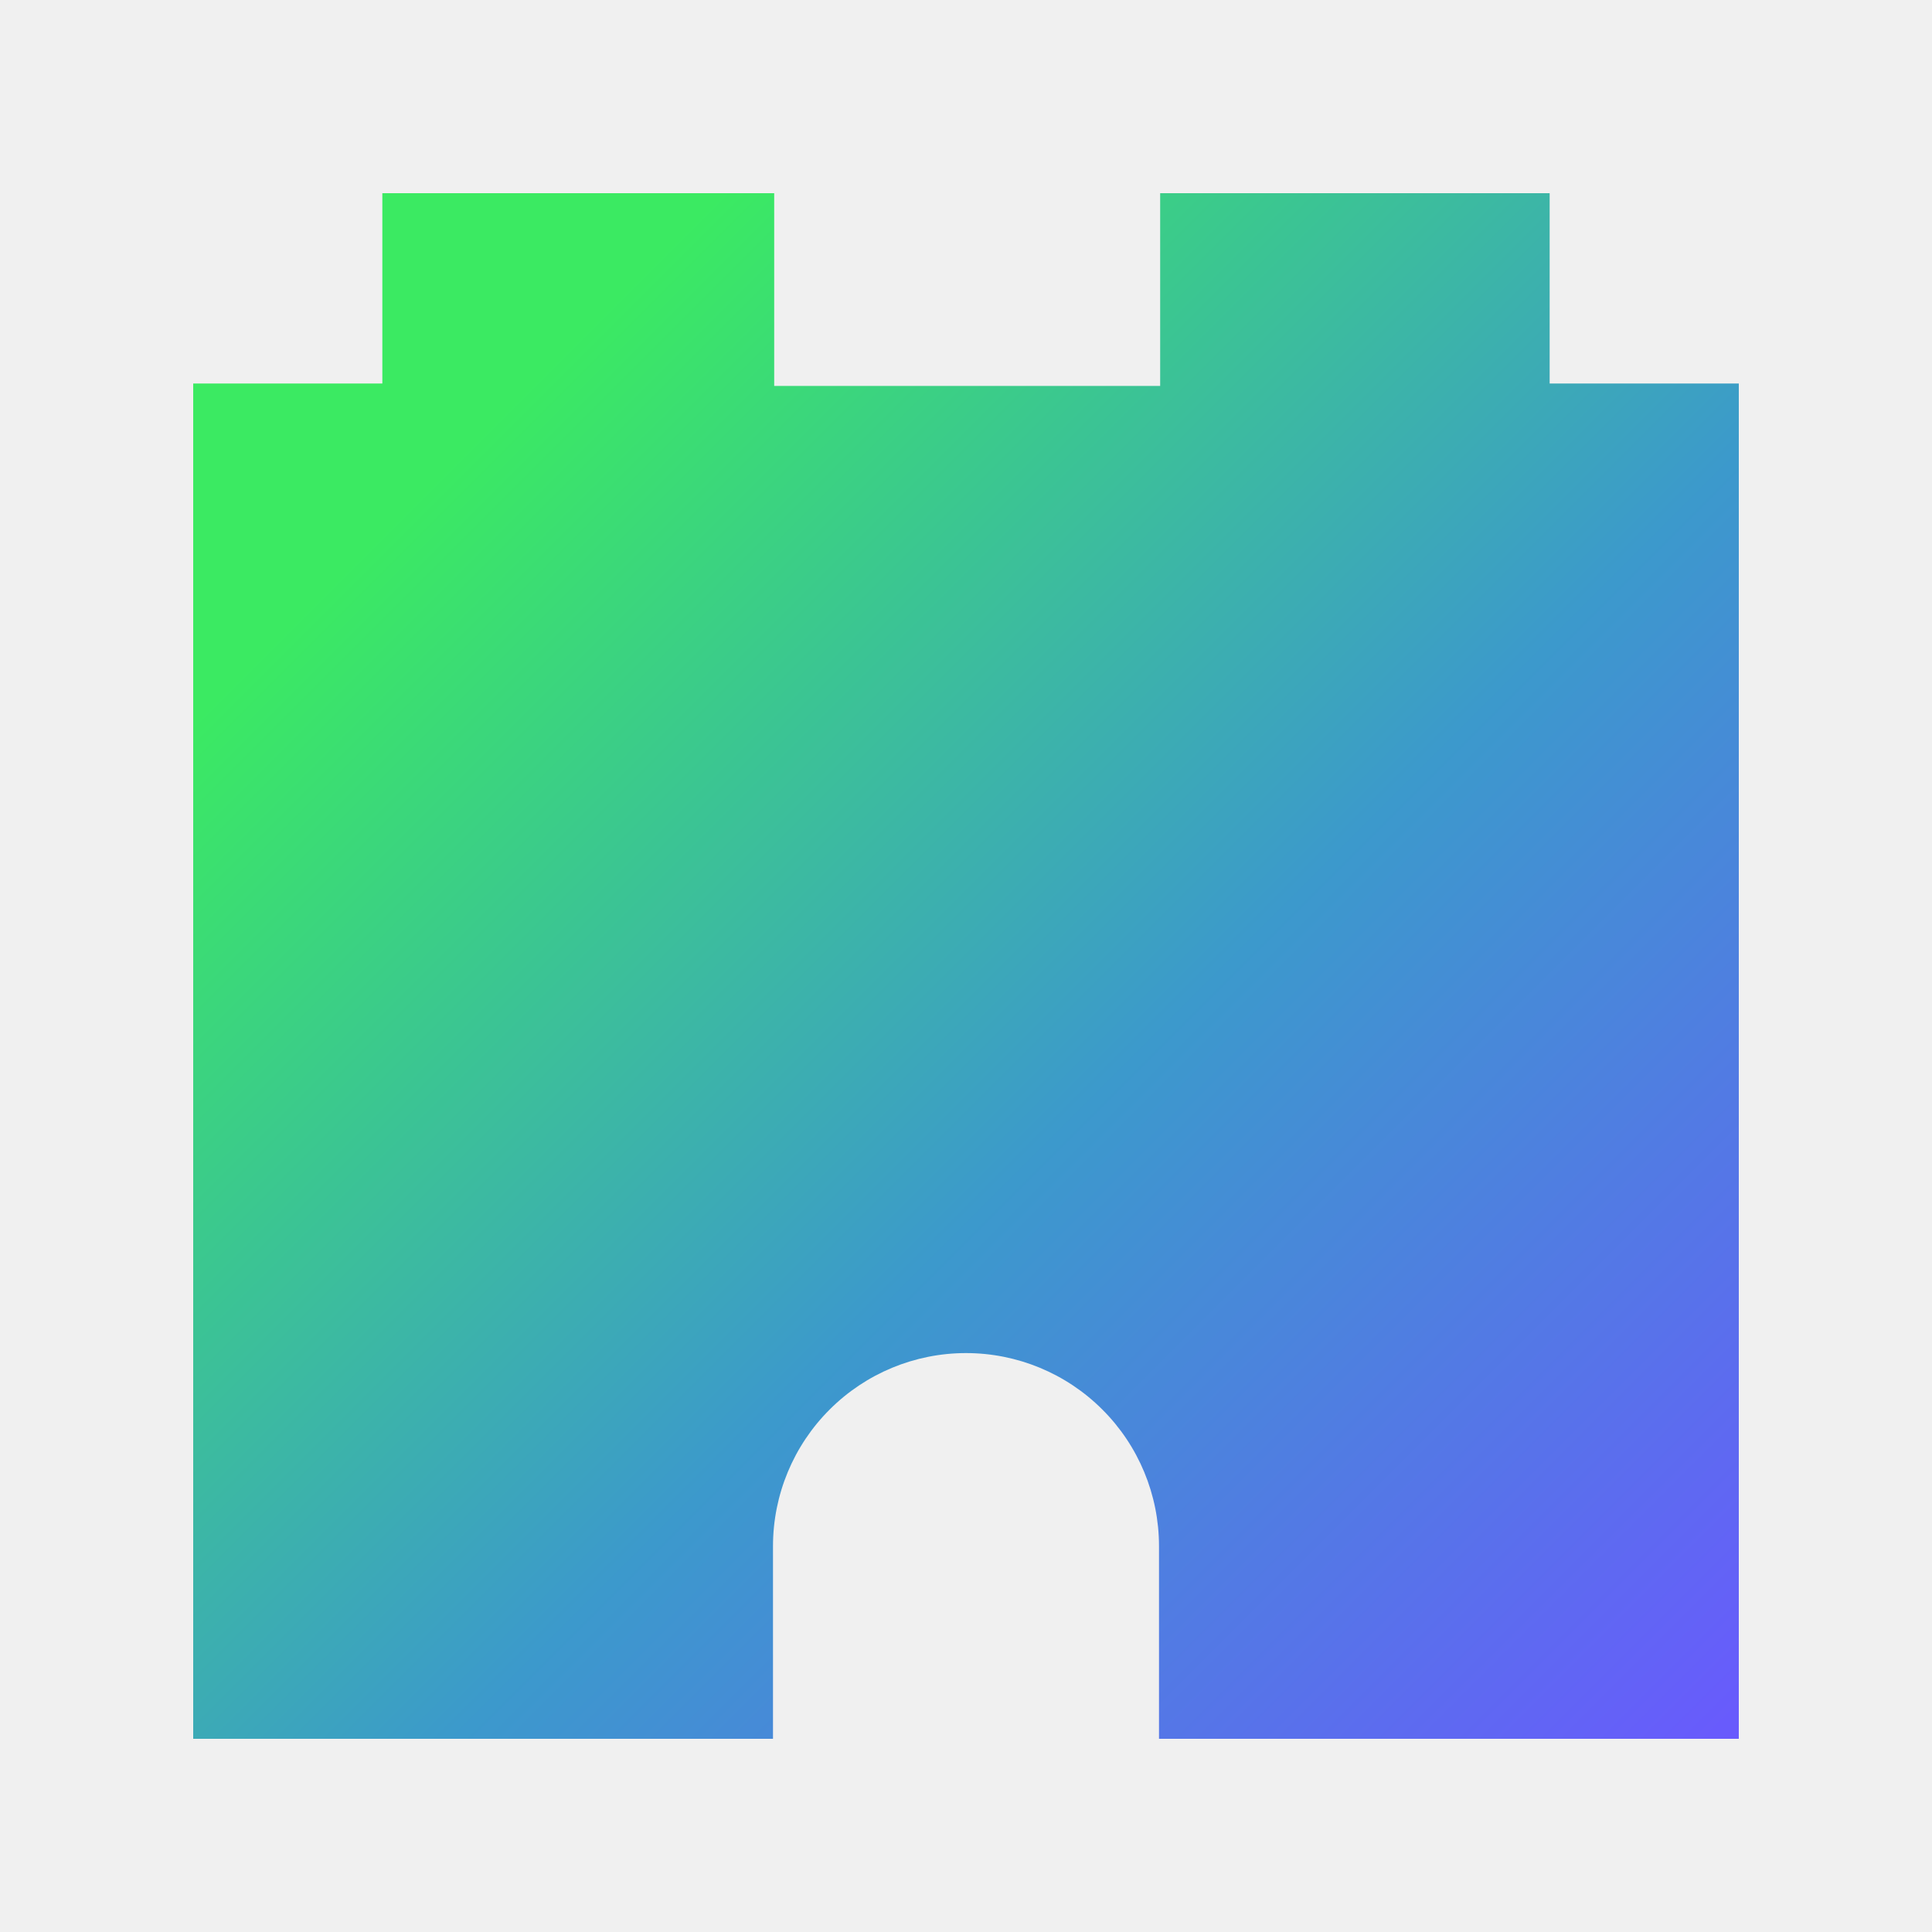
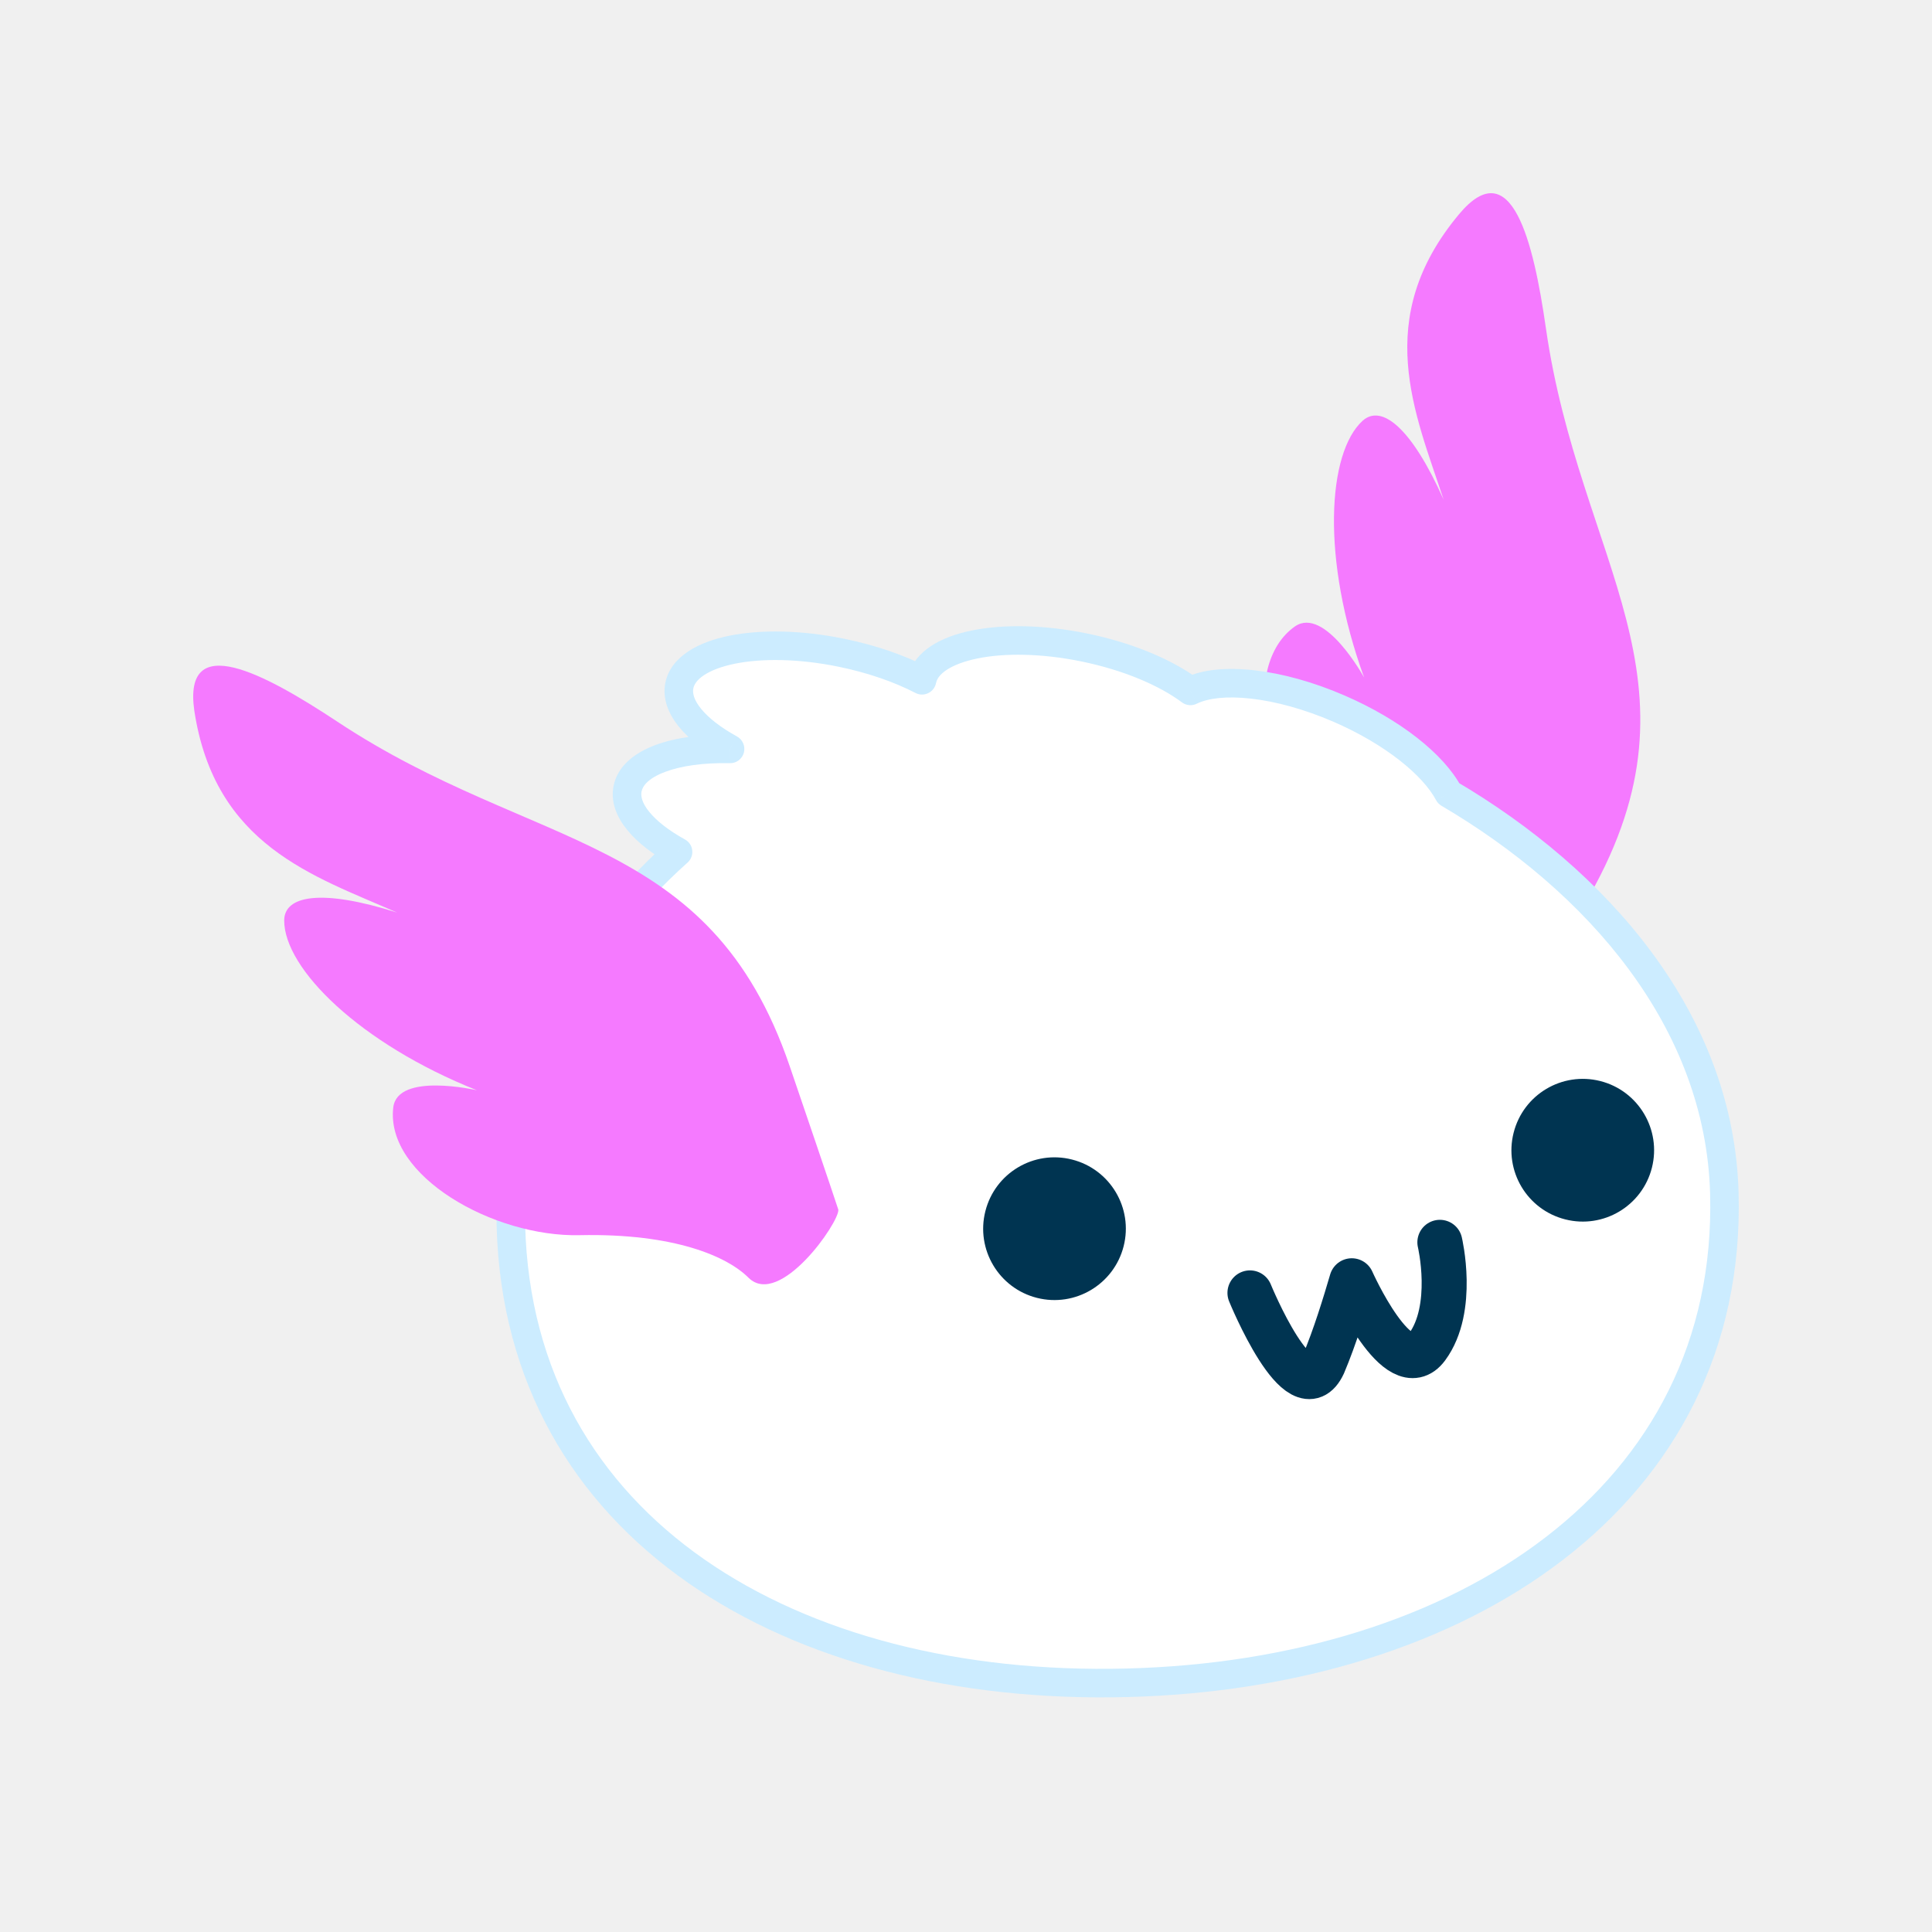
- <svg xmlns="http://www.w3.org/2000/svg" width="40" height="40" viewBox="0 0 40 40" fill="none">
-   <path d="M32.084 7.94V4H24.02V7.99H16.029V4H7.916V7.94H4V36H16.004V32.005C16.006 30.946 16.427 29.931 17.177 29.183C17.926 28.434 18.941 28.014 20 28.014C21.059 28.014 22.074 28.434 22.823 29.183C23.573 29.931 23.994 30.946 23.996 32.005V36H36V7.94H32.084Z" fill="url(#paint0_linear)" />
-   <defs>
-     <linearGradient id="paint0_linear" x1="2.942" y1="4.9" x2="37.777" y2="39.734" gradientUnits="userSpaceOnUse">
-       <stop offset="0.159" stop-color="#3BEA62" />
-       <stop offset="0.54" stop-color="#3C99CC" />
-       <stop offset="0.937" stop-color="#6B57FF" />
-     </linearGradient>
-   </defs>
+ <svg xmlns="http://www.w3.org/2000/svg" width="40px" height="40px" viewBox="0 0 40 40" version="1.1">
+   <g id="Plugin-Icon" stroke="none" stroke-width="1" fill="none" fill-rule="evenodd">
+     <g id="enhance" transform="translate(4, 4)">
+       <path d="M27.373,17.262 C27.373,17.262 27.574,16.928 28.913,14.536 C31.433,10.076 28.704,7.651 28.006,2.794 C27.75,1.01 27.298,-0.87 26.208,0.435 C24.401,2.597 25.296,4.549 25.889,6.345 C25.223,4.851 24.605,4.363 24.214,4.709 C23.48,5.373 23.351,7.578 24.243,10.028 C24.243,10.028 23.432,8.545 22.812,8.968 C21.647,9.789 22.193,12.307 23.412,13.621 C24.746,15.061 25.118,16.207 25.081,16.821 C25.054,17.72 27.197,17.456 27.373,17.262 L27.373,17.262 Z" id="Path" fill="#F57AFF" fill-rule="nonzero" />
+       <path d="M11.116,11.506 C10.397,11.112 9.977,10.626 10.066,10.192 C10.213,9.47 11.713,9.166 13.416,9.513 C14.053,9.643 14.627,9.845 15.09,10.085 L15.09,10.083 C15.237,9.361 16.738,9.057 18.441,9.404 C19.352,9.589 20.137,9.924 20.647,10.305 C21.252,10.004 22.466,10.127 23.72,10.67 C24.828,11.149 25.676,11.83 25.993,12.428 C29.055,14.228 31.607,17.109 31.701,20.712 C31.867,26.986 26.263,30.665 19.328,30.841 C12.392,31.016 6.744,27.653 6.578,21.378 C6.496,18.307 7.836,15.602 10.039,13.639 C9.323,13.245 8.905,12.76 8.993,12.327 C9.103,11.787 9.971,11.48 11.116,11.506 Z" id="Path" fill="#FFFFFF" />
+       <path d="M11.116,11.506 L11.109,11.801 C11.245,11.805 11.366,11.714 11.401,11.583 C11.436,11.451 11.377,11.313 11.258,11.247 L11.116,11.506 Z M10.066,10.192 L9.776,10.133 L10.066,10.192 Z M13.416,9.513 L13.358,9.803 L13.416,9.513 Z M15.09,10.085 L14.954,10.347 C15.036,10.39 15.134,10.391 15.217,10.351 C15.301,10.311 15.361,10.234 15.379,10.143 L15.09,10.085 L15.09,10.085 Z M15.09,10.083 L14.801,10.024 L14.801,10.024 L15.09,10.083 Z M18.441,9.404 L18.5,9.114 L18.441,9.404 Z M20.647,10.305 L20.471,10.542 C20.56,10.608 20.679,10.619 20.779,10.569 L20.647,10.305 L20.647,10.305 Z M23.72,10.67 L23.603,10.941 L23.72,10.67 Z M25.993,12.428 L25.732,12.566 C25.757,12.614 25.796,12.654 25.843,12.682 L25.993,12.428 L25.993,12.428 Z M31.701,20.712 L31.406,20.719 L31.406,20.719 L31.701,20.712 Z M19.328,30.841 L19.32,30.545 L19.328,30.841 Z M6.578,21.378 L6.873,21.371 L6.578,21.378 Z M10.039,13.639 L10.235,13.859 C10.307,13.795 10.343,13.701 10.332,13.605 C10.322,13.51 10.265,13.426 10.181,13.38 L10.039,13.639 Z M8.993,12.327 L9.283,12.386 L8.993,12.327 Z M11.258,11.247 C10.918,11.061 10.669,10.863 10.517,10.677 C10.364,10.49 10.335,10.349 10.355,10.251 L9.776,10.133 C9.708,10.47 9.845,10.788 10.059,11.051 C10.275,11.315 10.594,11.557 10.973,11.765 L11.258,11.247 Z M10.355,10.251 C10.372,10.17 10.43,10.075 10.575,9.979 C10.721,9.882 10.936,9.798 11.216,9.741 C11.775,9.628 12.535,9.635 13.358,9.803 L13.475,9.224 C12.595,9.044 11.753,9.03 11.099,9.162 C10.772,9.229 10.478,9.334 10.249,9.487 C10.017,9.64 9.833,9.854 9.776,10.133 L10.355,10.251 L10.355,10.251 Z M13.358,9.803 C13.97,9.928 14.518,10.121 14.954,10.347 L15.226,9.823 C14.736,9.569 14.135,9.358 13.475,9.224 L13.358,9.803 Z M15.379,10.143 L15.38,10.141 L14.801,10.024 L14.8,10.027 L15.379,10.143 Z M15.38,10.142 C15.396,10.06 15.455,9.965 15.6,9.869 C15.746,9.773 15.961,9.689 16.241,9.632 C16.8,9.518 17.56,9.526 18.382,9.693 L18.5,9.114 C17.619,8.935 16.777,8.92 16.123,9.053 C15.797,9.119 15.503,9.225 15.273,9.377 C15.042,9.53 14.858,9.744 14.801,10.024 L15.38,10.142 L15.38,10.142 Z M18.382,9.693 C19.263,9.873 20.004,10.193 20.471,10.542 L20.824,10.068 C20.27,9.654 19.441,9.306 18.5,9.114 L18.382,9.693 L18.382,9.693 Z M20.779,10.569 C21.007,10.456 21.394,10.406 21.906,10.465 C22.41,10.522 22.998,10.68 23.603,10.941 L23.837,10.399 C23.187,10.117 22.542,9.942 21.973,9.878 C21.414,9.814 20.892,9.853 20.516,10.041 L20.779,10.569 Z M23.603,10.941 C24.684,11.409 25.461,12.054 25.732,12.566 L26.254,12.289 C25.891,11.605 24.971,10.889 23.837,10.399 L23.603,10.941 Z M25.843,12.682 C28.862,14.457 31.315,17.261 31.406,20.719 L31.996,20.704 C31.898,16.957 29.249,13.999 26.142,12.173 L25.843,12.682 L25.843,12.682 Z M31.406,20.719 C31.486,23.755 30.175,26.156 27.998,27.829 C25.812,29.508 22.742,30.459 19.32,30.545 L19.335,31.136 C22.849,31.047 26.049,30.071 28.357,28.297 C30.674,26.518 32.082,23.942 31.996,20.704 L31.406,20.719 Z M19.32,30.545 C15.898,30.632 12.819,29.844 10.583,28.286 C8.356,26.733 6.953,24.409 6.873,21.371 L6.282,21.386 C6.368,24.622 7.873,27.116 10.245,28.77 C12.609,30.418 15.822,31.225 19.335,31.136 L19.32,30.545 L19.32,30.545 Z M6.873,21.371 C6.794,18.396 8.09,15.771 10.235,13.859 L9.842,13.418 C7.582,15.432 6.199,18.219 6.282,21.386 L6.873,21.371 Z M8.704,12.268 C8.635,12.604 8.772,12.922 8.986,13.184 C9.2,13.448 9.518,13.689 9.896,13.897 L10.181,13.38 C9.843,13.194 9.595,12.996 9.444,12.811 C9.291,12.624 9.263,12.483 9.283,12.386 L8.704,12.268 L8.704,12.268 Z M11.122,11.211 C10.526,11.197 9.983,11.27 9.562,11.428 C9.153,11.582 8.789,11.849 8.704,12.268 L9.283,12.386 C9.307,12.265 9.432,12.108 9.771,11.981 C10.098,11.857 10.561,11.789 11.109,11.801 L11.122,11.211 Z" id="Shape" fill="#CCECFF" fill-rule="nonzero" />
+       <path d="M21.879,22.768 C21.879,22.768 22.912,25.296 23.399,24.246 C23.637,23.685 23.851,22.981 23.987,22.517 C23.987,22.517 24.954,24.691 25.545,23.889 C26.136,23.087 25.811,21.721 25.811,21.721" id="Path" stroke="#003451" stroke-width="0.932" stroke-linecap="round" stroke-linejoin="round" />
+       <path d="M17.469,22.871 C18.26,23.071 19.063,22.592 19.264,21.801 C19.464,21.01 18.985,20.207 18.195,20.007 C17.404,19.806 16.601,20.285 16.401,21.076 C16.2,21.867 16.679,22.671 17.469,22.871 Z M28.406,21.246 C29.197,21.447 30,20.968 30.201,20.177 C30.401,19.386 29.922,18.582 29.132,18.382 C28.341,18.182 27.538,18.661 27.338,19.452 C27.137,20.243 27.616,21.046 28.406,21.246 Z" id="Shape" fill="#003451" fill-rule="nonzero" />
+       <path d="M13.357,21.046 C13.357,21.046 13.238,20.676 12.349,18.071 C10.693,13.218 7.068,13.648 2.981,10.939 C1.48,9.947 -0.217,9.035 0.023,10.714 C0.448,13.507 2.487,14.131 4.219,14.893 C2.662,14.399 1.886,14.537 1.884,15.057 C1.883,16.057 3.452,17.608 5.872,18.572 C5.872,18.572 4.227,18.192 4.142,18.93 C3.976,20.347 6.219,21.615 8.002,21.573 C9.972,21.531 11.066,22.018 11.503,22.46 C12.148,23.077 13.378,21.306 13.357,21.046 Z" id="Path" fill="#F57AFF" fill-rule="nonzero" />
+     </g>
+   </g>
</svg>
